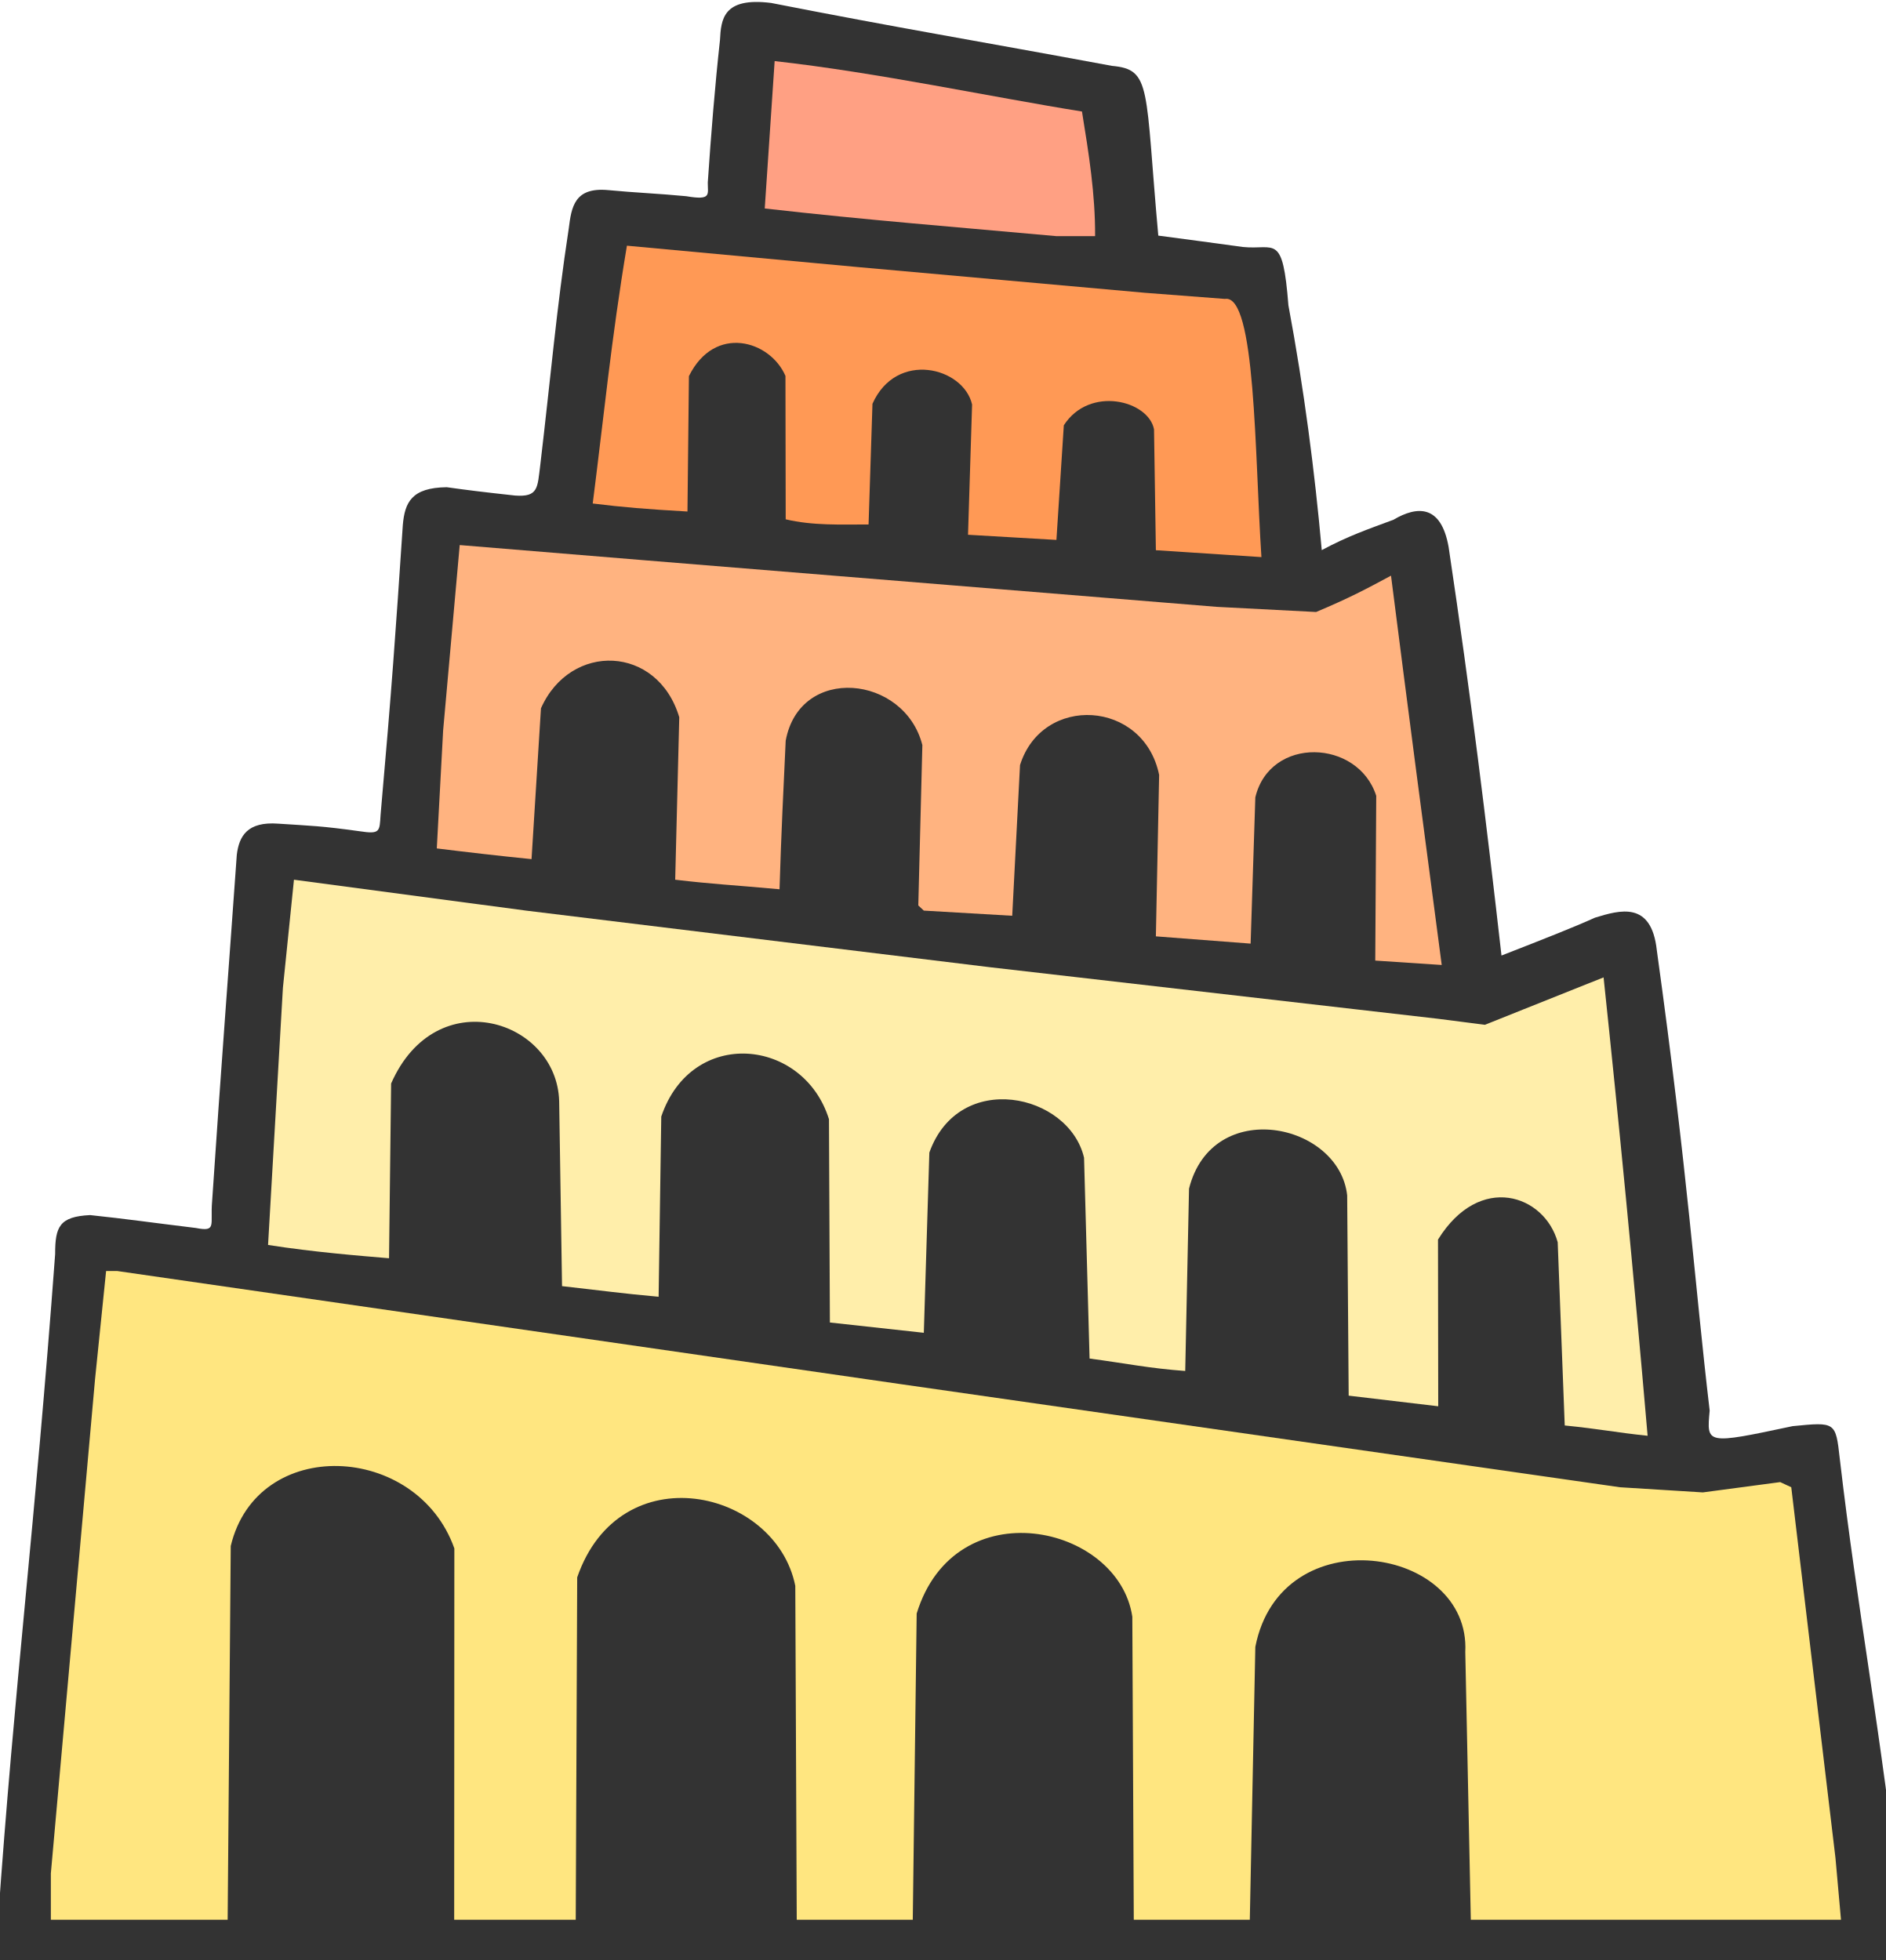
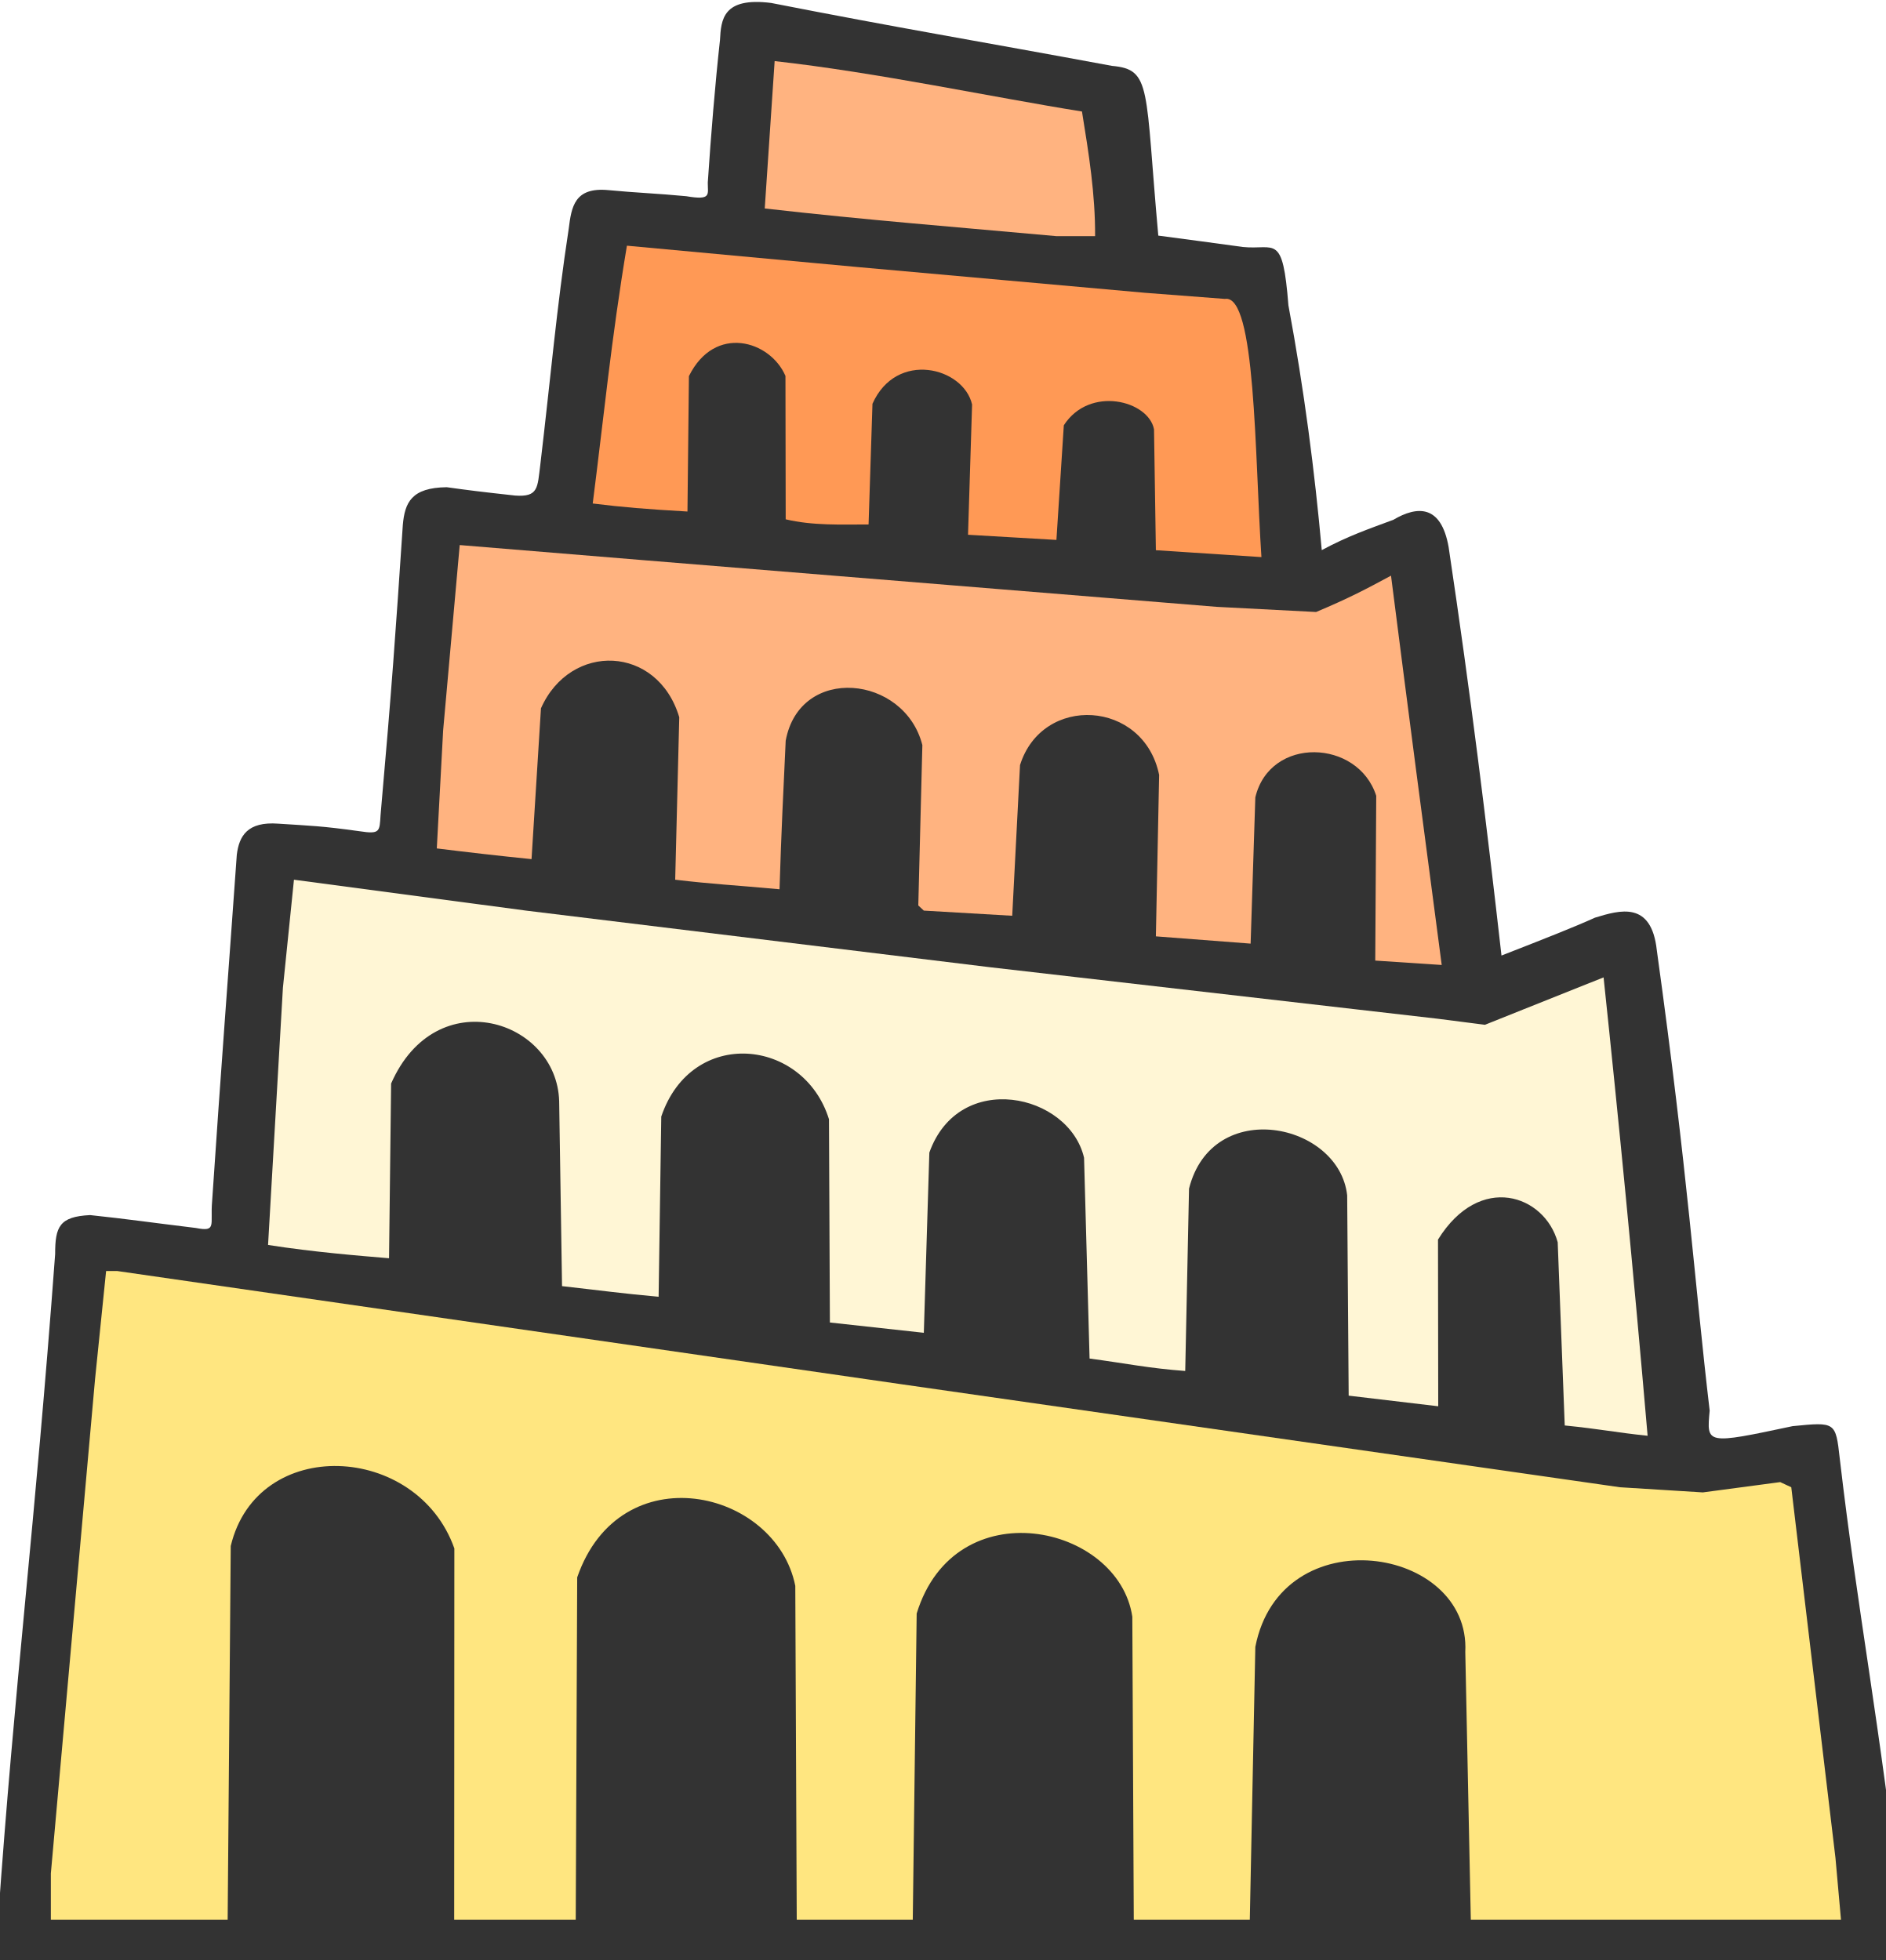
<svg xmlns="http://www.w3.org/2000/svg" version="1.1" width="378" height="393" id="svg167741" xml:space="preserve">
  <defs id="defs167745" />
  <g id="g180063" transform="matrix(1.107562,0,0,1.032343,-20.81782,-4.267285)">
    <path style="display:inline;opacity:1;fill:#333333;fill-opacity:1;stroke-width:8;stroke-linejoin:bevel;stroke-opacity:0.466" d="m 158.375,4.71 c 23.662,4.975 36.619,7.233 61.672,12.217 7.241,0.696 5.955,4.137 8.39,32.97 6.609,0.958 9.28,1.299 15.308,2.208 5.84,0.632 7.205,-2.823 8.243,11.334 2.851,16.373 4.77,32.374 6.035,47.542 4.783,-2.747 8.313,-4.036 12.953,-5.888 4.328,-2.734 8.647,-2.988 10.009,5.299 4.054,29.091 6.799,53.18 9.567,79.335 8.317,-3.484 13.18,-5.541 16.927,-7.359 4.517,-1.48 10.206,-3.293 11.186,6.329 5.689,44.047 6.825,64.477 9.567,89.417 -0.555,6.544 -0.73,6.609 15.013,3.017 7.775,-0.82 7.788,-0.855 8.537,6.329 3.233,29.802 7.231,51.122 11.222,89.042 0.68,5.502 0.153,9.926 -6.684,10.285 -102.674,-1.392 -200.509,-1.241 -332.916,-0.122 -6.059,-0.29 -4.868,-1.951 -5.004,-8.979 3.042,-46.699 6.727,-76.929 10.377,-129.968 -0.004,-5.313 0.758,-7.292 6.329,-7.58 6.734,0.763 10.754,1.411 19.135,2.502 3.85,0.813 2.577,-0.612 2.944,-5.152 1.567,-25.199 3.026,-45.457 4.47,-67.339 0.415,-3.623 1.907,-6.493 7.526,-6.035 6.016,0.427 7.645,0.415 14.719,1.472 3.704,0.614 3.59,0.044 3.775,-3.141 2.047,-24.862 2.703,-35.066 4.026,-56.323 0.354,-4.399 1.572,-7.273 7.948,-7.359 3.862,0.576 6.092,0.884 12.364,1.619 4.246,0.342 4.047,-1.536 4.563,-5.888 1.908,-17.228 2.957,-30.562 5.152,-45.923 0.5,-4.235 1.006,-8.148 7.212,-7.507 4.485,0.472 9.237,0.678 14.057,1.178 4.644,0.851 3.882,-0.326 3.901,-2.649 0.585,-9.38 1.327,-19.113 2.208,-27.672 0.196,-3.953 0.488,-8.402 9.273,-7.212 z" id="path168596" />
    <path d="m 38,251 -2,21 -8,96 v 9 h 32 l 0.558,-72.589 c 4.793,-21.527 33.7,-20.049 40.472,0.472 L 101,377 h 22 l 0.264,-66.498 c 7.757,-24.069 35.943,-17.184 39.472,1.645 L 163,377 h 21 l 0.706,-59.472 c 6.943,-24.271 36.532,-17.345 39.03,0.619 L 224,377 h 21 l 1,-53 c 4.614,-25.323 38.999,-19.602 38,1 l 1,52 h 67 l -1,-12 -6,-54 -2,-18 -2,-1 -14,2 -15,-1 L 182,273 40,251 Z" id="path168074" style="fill:#ffe680;fill-opacity:1" />
-     <path d="m 72,175 -2,21 -2.688,49.937 c 8.215,1.388 16.499,2.096 21.896,2.584 l 0.376,-33.937 C 97.746,194.648 119.572,202.236 120,218 l 0.52,35.937 C 127.964,254.835 131.212,255.342 138,256 l 0.48,-35 c 5.53,-17.494 25.791,-15.246 30.353,0.52 L 169,261 l 17,2 1,-35 c 5.364,-16.164 25.288,-11.509 28,1 l 1,39 c 6.687,0.963 10.773,1.896 17.312,2.416 L 234,235 c 4.204,-17.929 27.169,-12.836 28.624,1.312 l 0.271,38.896 16.208,2.063 -0.041,-32.376 c 7.573,-13.108 19.31,-8.678 21.665,0.52 L 302,281 c 6.384,0.682 9.211,1.356 15,2 -2.645,-32.912 -5.181,-60.727 -7.97,-89.03 l -14.563,6.238 -6.909,2.97 L 279,202 198,192 114,181 Z" id="path168018" style="fill:#ffeeaa;fill-opacity:1" />
+     <path d="m 72,175 -2,21 -2.688,49.937 c 8.215,1.388 16.499,2.096 21.896,2.584 l 0.376,-33.937 C 97.746,194.648 119.572,202.236 120,218 l 0.52,35.937 C 127.964,254.835 131.212,255.342 138,256 l 0.48,-35 c 5.53,-17.494 25.791,-15.246 30.353,0.52 L 169,261 l 17,2 1,-35 c 5.364,-16.164 25.288,-11.509 28,1 l 1,39 c 6.687,0.963 10.773,1.896 17.312,2.416 L 234,235 c 4.204,-17.929 27.169,-12.836 28.624,1.312 l 0.271,38.896 16.208,2.063 -0.041,-32.376 c 7.573,-13.108 19.31,-8.678 21.665,0.52 L 302,281 c 6.384,0.682 9.211,1.356 15,2 -2.645,-32.912 -5.181,-60.727 -7.97,-89.03 l -14.563,6.238 -6.909,2.97 L 279,202 198,192 114,181 Z" id="path168018" style="fill:#fff6d5;fill-opacity:1" />
    <path d="m 102,110 -3,36 -1.147,22.92 C 102.559,169.557 109.436,170.406 115,171 l 1.706,-29.294 c 5.34,-12.903 21.12,-12.309 25.03,1.736 L 141,175 c 7.039,0.89 9.985,0.983 18.883,1.853 C 160.202,165.694 160.579,157.672 161,148 c 2.554,-14.849 21.519,-12.771 24.736,0.853 L 185,180 l 1,1 16,1 1.411,-29.264 c 4.04,-13.817 22.402,-12.681 25.178,1.909 L 228,186 245.147,187.411 246,159 c 2.663,-11.954 18.602,-11.315 21.883,-0.294 l -0.178,32 12.03,0.853 c -3.141,-25.427 -6.219,-50.664 -9.178,-75.619 C 266.145,118.497 263.031,120.279 257,123 l -18,-1 -103,-9 z" id="path167980" style="fill:#ffb380;fill-opacity:1" />
    <path d="m 132.264,51.853 c -2.826,18.067 -4.203,33.429 -6.19,50.074 5.309,0.714 9.892,1.117 17.147,1.558 l 0.264,-26.294 c 4.677,-10.153 14.714,-6.922 17.472,-0.043 L 161,105 c 4.944,1.25 9.95,1 15,1 l 0.706,-23.442 c 4.329,-10.438 16.496,-7.104 18.03,0.147 L 194,108 l 16,1 1.338,-22.264 c 4.671,-7.769 15.331,-4.796 16.325,0.779 L 228,111 l 19.104,1.338 C 245.88,92.467 246.095,61.156 240.485,62.19 L 226,61 174,56 Z" id="path167926" style="fill:#ff9955;fill-opacity:1" />
-     <path d="m 159,16 -1.792,28.624 C 175.649,46.877 192.308,48.274 210,50 h 7 C 217.036,41.793 215.87,34.051 214.624,25.792 198.83,23.094 177.4,18.186 159,16 Z" id="path167900" style="fill:#ffa083;fill-opacity:1" />
+     <path d="m 159,16 -1.792,28.624 C 175.649,46.877 192.308,48.274 210,50 h 7 C 217.036,41.793 215.87,34.051 214.624,25.792 198.83,23.094 177.4,18.186 159,16 Z" id="path167900" style="fill:#ffb380;fill-opacity:1" />
  </g>
</svg>
